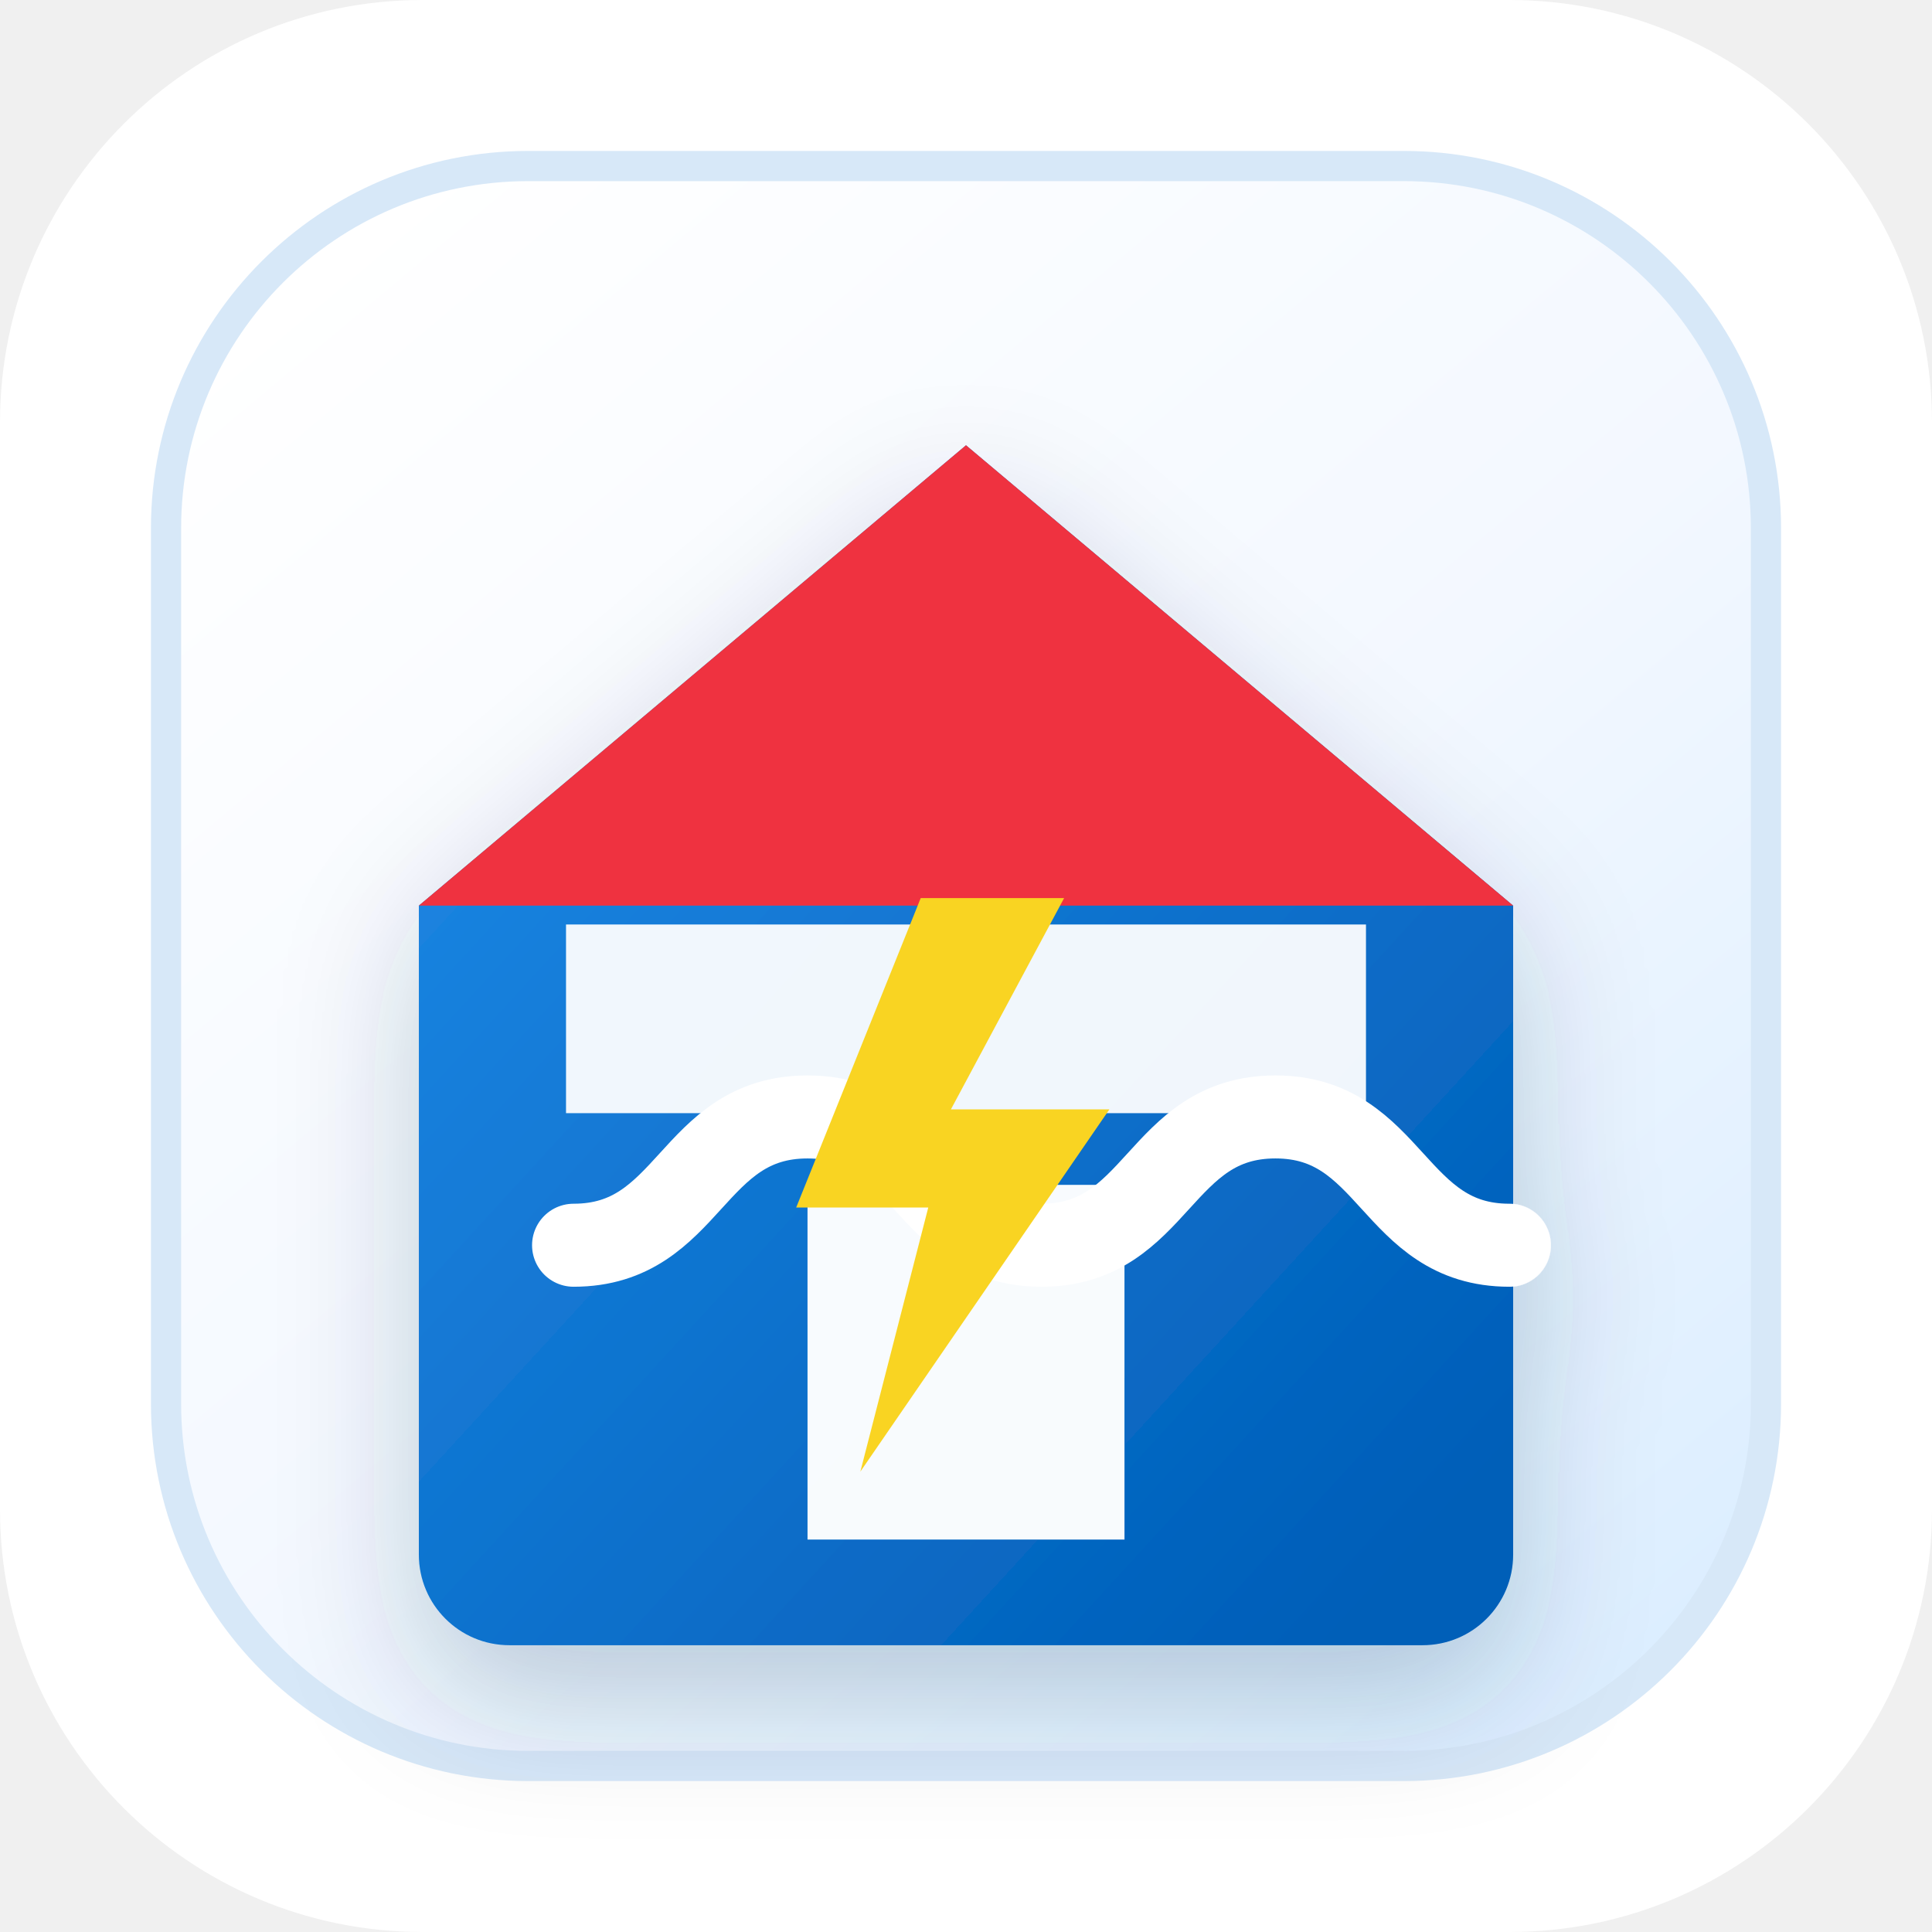
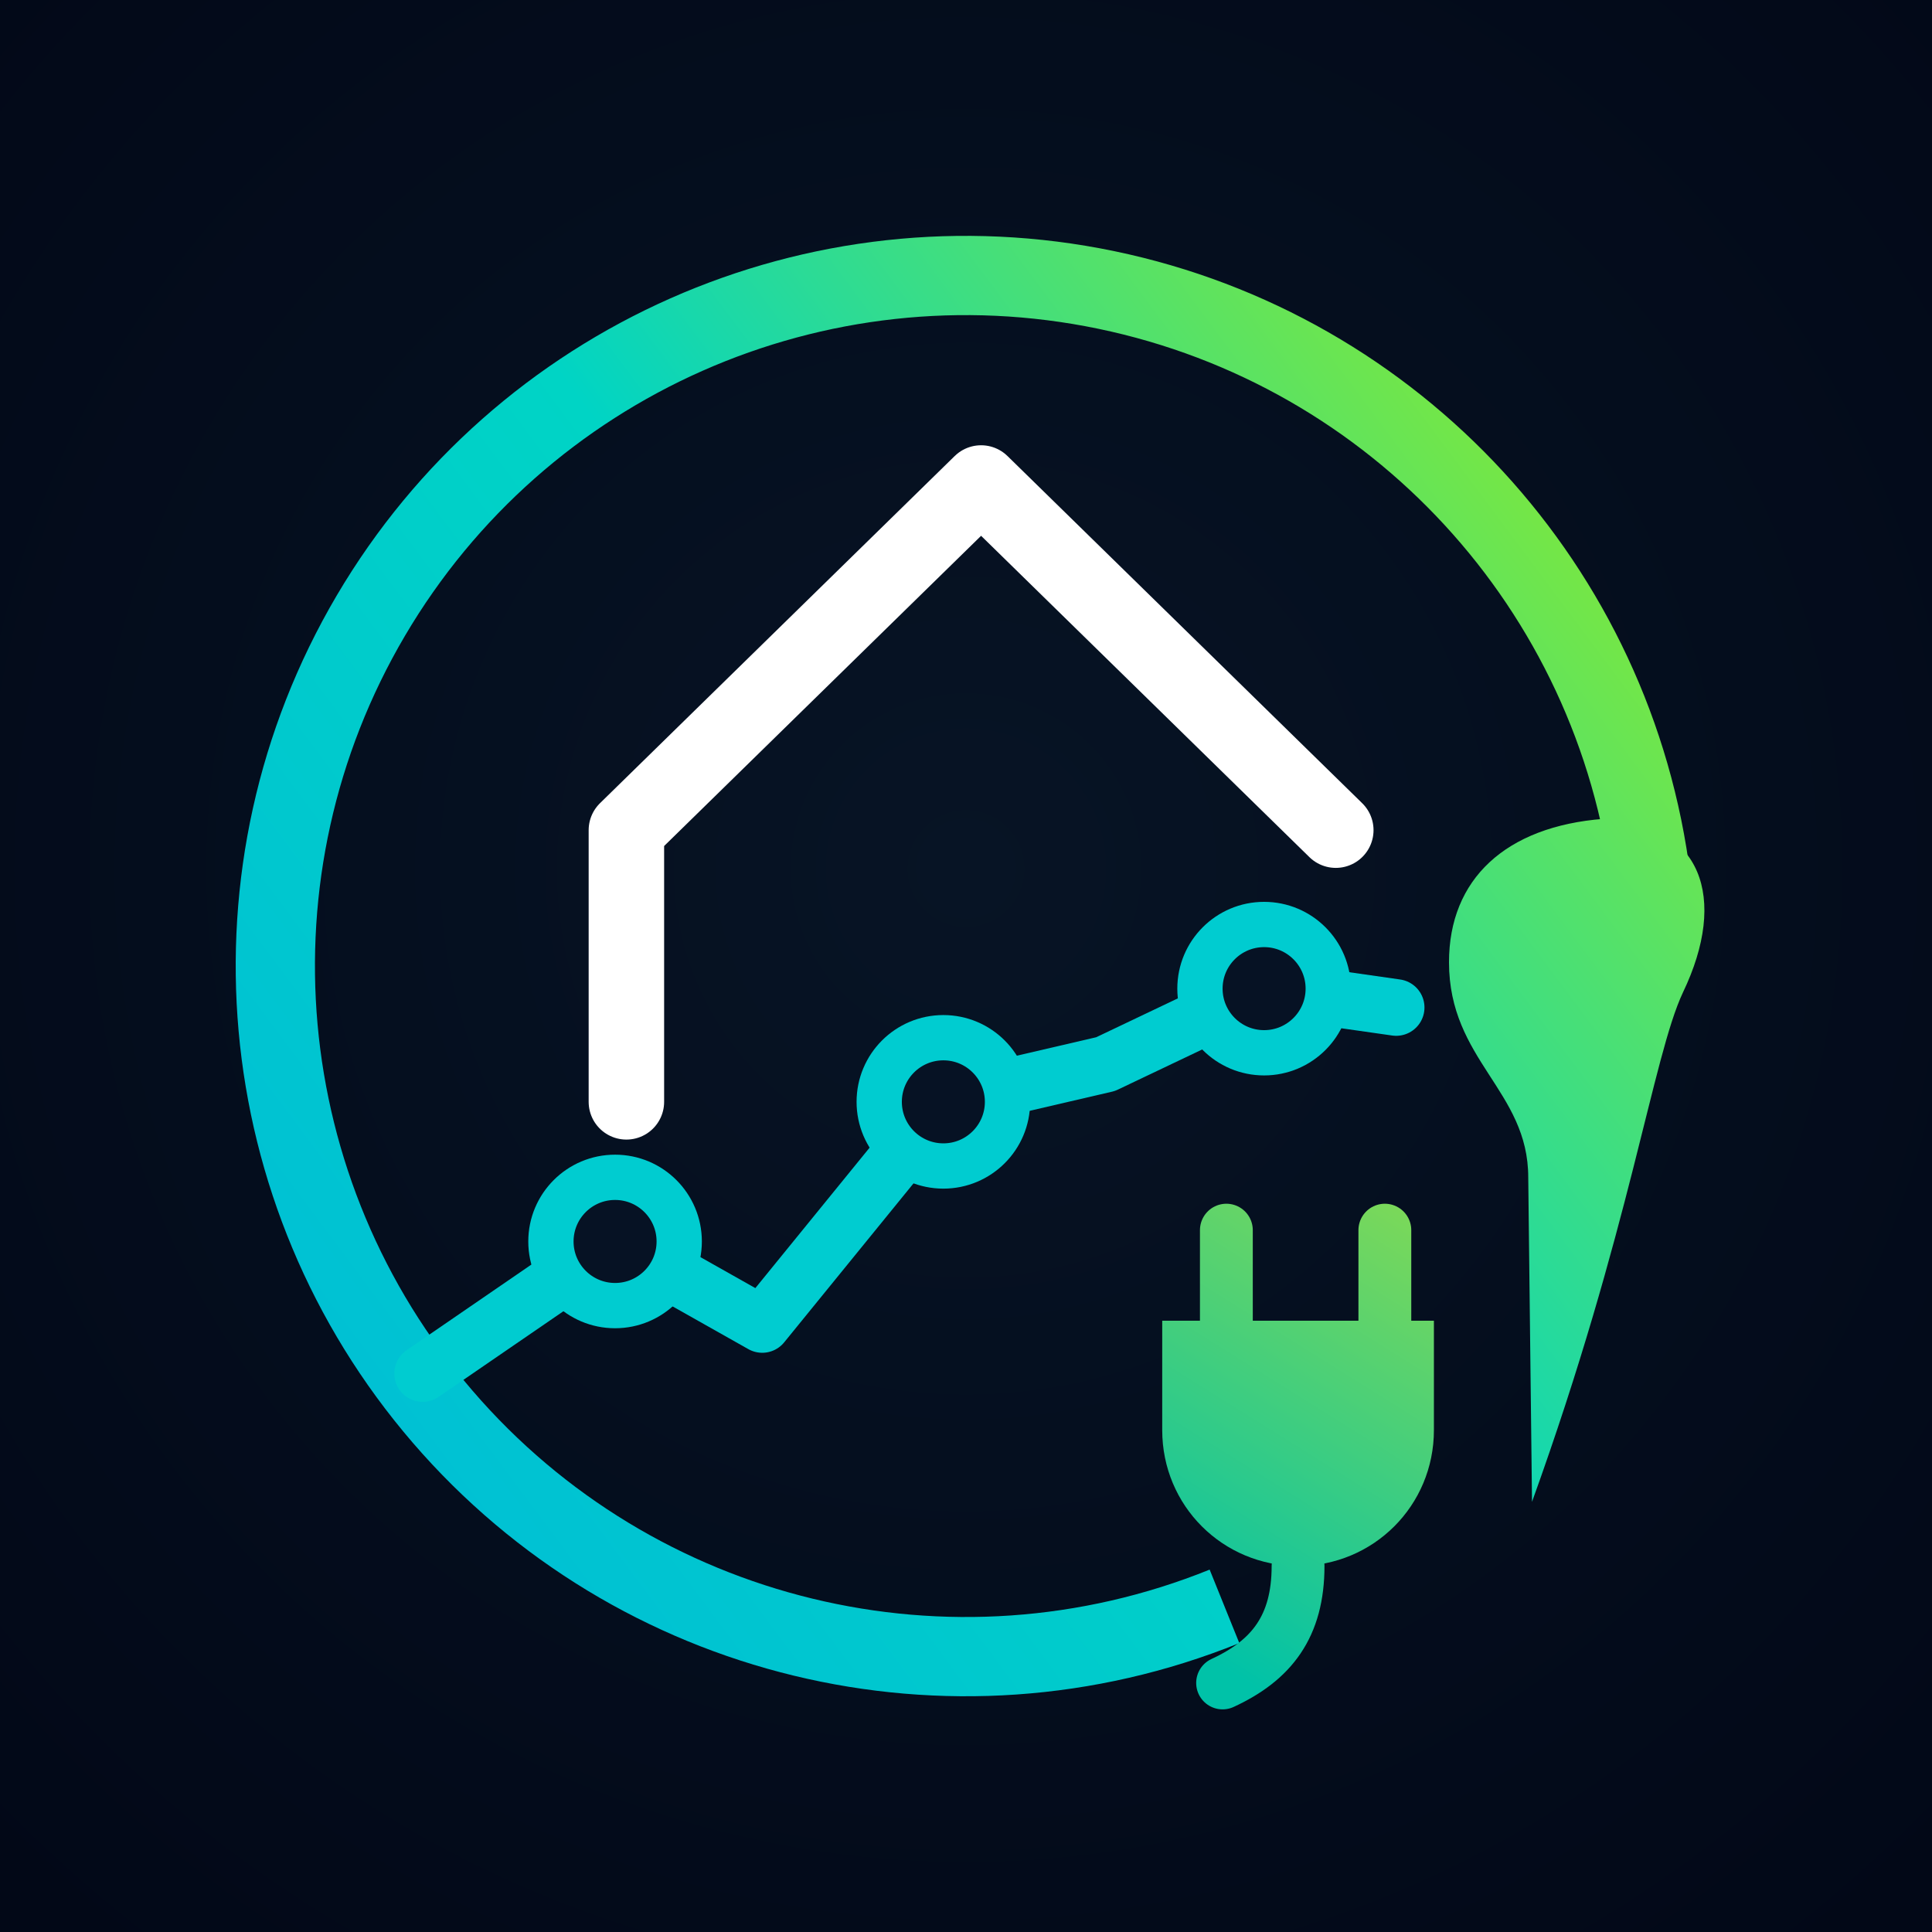
<svg xmlns="http://www.w3.org/2000/svg" viewBox="0 0 512 512" role="img" aria-labelledby="title desc">
  <defs>
-     <linearGradient id="sky" x1="92" y1="60" x2="420" y2="452" gradientUnits="userSpaceOnUse">
-       <stop offset="0" stop-color="#ffffff" />
-       <stop offset="0.54" stop-color="#f3f8ff" />
-       <stop offset="1" stop-color="#dceeff" />
+     <linearGradient id="enerpriceGradient" x1="82" y1="382" x2="438" y2="116" gradientUnits="userSpaceOnUse">
+       <stop offset="0" stop-color="#00BFD5" />
+       <stop offset="0.5" stop-color="#00D4C5" />
+       <stop offset="1" stop-color="#8BEA2E" />
    </linearGradient>
-     <linearGradient id="blue" x1="120" y1="162" x2="384" y2="404" gradientUnits="userSpaceOnUse">
-       <stop offset="0" stop-color="#1e88e5" />
-       <stop offset="1" stop-color="#005eb8" />
+     <linearGradient id="plugGradient" x1="308" y1="432" x2="378" y2="320" gradientUnits="userSpaceOnUse">
+       <stop offset="0" stop-color="#00C2A8" />
+       <stop offset="1" stop-color="#7ED957" />
    </linearGradient>
-     <filter id="shadow" x="-20%" y="-20%" width="140%" height="150%">
-       <feDropShadow dx="0" dy="14" stdDeviation="18" flood-color="#0b2e55" flood-opacity="0.22" />
-     </filter>
+     <radialGradient id="background" cx="50%" cy="45%" r="72%">
+       <stop offset="0" stop-color="#071425" />
+       <stop offset="1" stop-color="#020817" />
+     </radialGradient>
  </defs>
-   <rect width="512" height="512" rx="112" fill="#ffffff" />
-   <rect x="44" y="44" width="424" height="424" rx="96" fill="url(#sky)" stroke="#d7e8f8" stroke-width="8" />
-   <g filter="url(#shadow)">
-     <path d="M111 240 256 118l145 122v172a24 24 0 0 1-24 24H135a24 24 0 0 1-24-24V240Z" fill="url(#blue)" />
-     <path d="M256 118 111 240h290L256 118Z" fill="#ef3340" />
-     <path d="M150 245h212v50H150z" fill="#ffffff" opacity="0.94" />
-     <path d="M152 330c31 0 31-34 62-34s31 34 62 34 31-34 62-34 31 34 62 34" fill="none" stroke="#ffffff" stroke-width="22" stroke-linecap="round" />
-     <path d="M214 408h84v-94h-84v94Z" fill="#ffffff" opacity="0.97" />
-     <path d="M244 238h38l-30 56h42l-66 96 18-70h-35l33-82Z" fill="#f9d423" />
-   </g>
+   <path d="M0 0h512v512H0Z" fill="url(#background)" />
+   <path d="M324.5 425.7A183 183 0 1 1 437.6 233.7" fill="none" stroke="url(#enerpriceGradient)" stroke-width="21" stroke-linecap="butt" />
+   <path d="M425 217C451 218 458 238 446 263C438 280 432 326 406 398L405 312C405 289 384 281 384 255C384 233 399 219 425 217Z" fill="url(#enerpriceGradient)" />
+   <path d="M166 292V220L260 128L354 220" fill="none" stroke="#FFFFFF" stroke-width="20" stroke-linecap="round" stroke-linejoin="round" />
+   <path d="M112 364L163 329L202 351L250 292L293 282L335 262L370 267" fill="none" stroke="#00CCD0" stroke-width="15" stroke-linecap="round" stroke-linejoin="round" />
+   <circle cx="163" cy="329" r="17" fill="#061224" stroke="#00CCD0" stroke-width="12" />
+   <circle cx="250" cy="292" r="17" fill="#061224" stroke="#00CCD0" stroke-width="12" />
+   <circle cx="335" cy="262" r="17" fill="#061224" stroke="#00CCD0" stroke-width="12" />
+   <path d="M308 350V379C308 399 324 415 344 415C364 415 380 399 380 379V350Z" fill="url(#plugGradient)" />
+   <path d="M325 326V358M367 326V358" fill="none" stroke="url(#plugGradient)" stroke-width="14" stroke-linecap="round" />
+   <path d="M344 415C344 431 337 440 324 446" fill="none" stroke="url(#plugGradient)" stroke-width="14" stroke-linecap="round" />
</svg>
